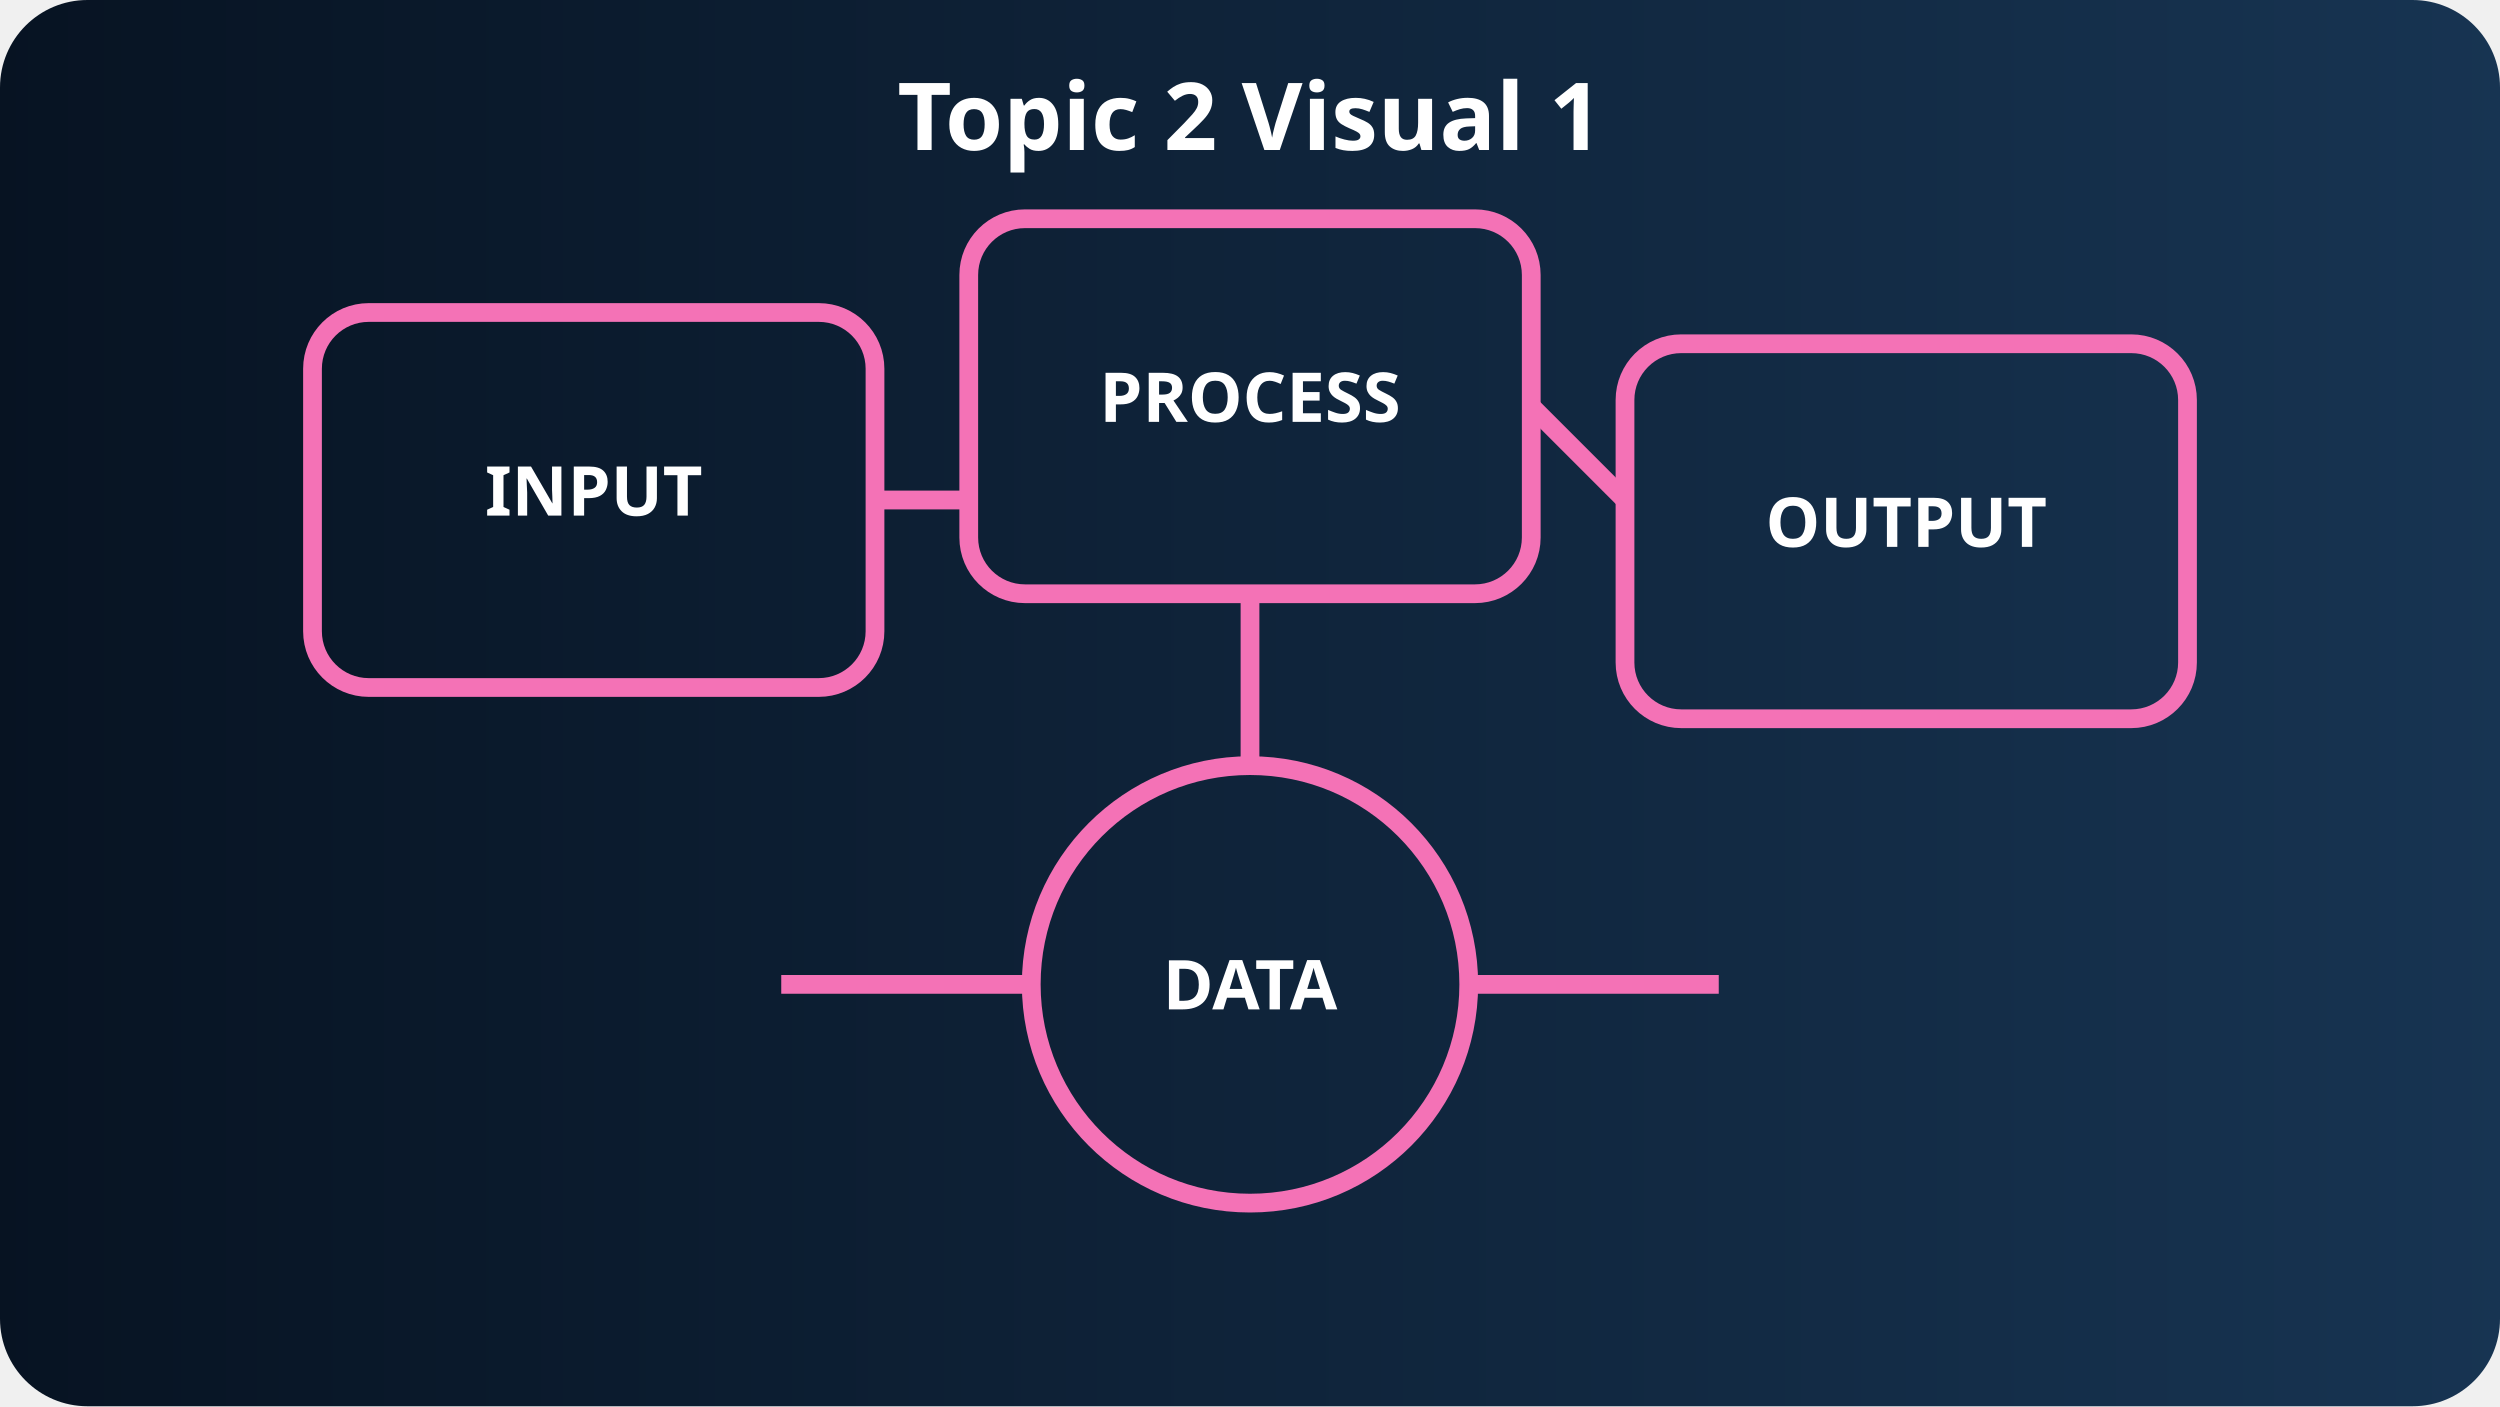
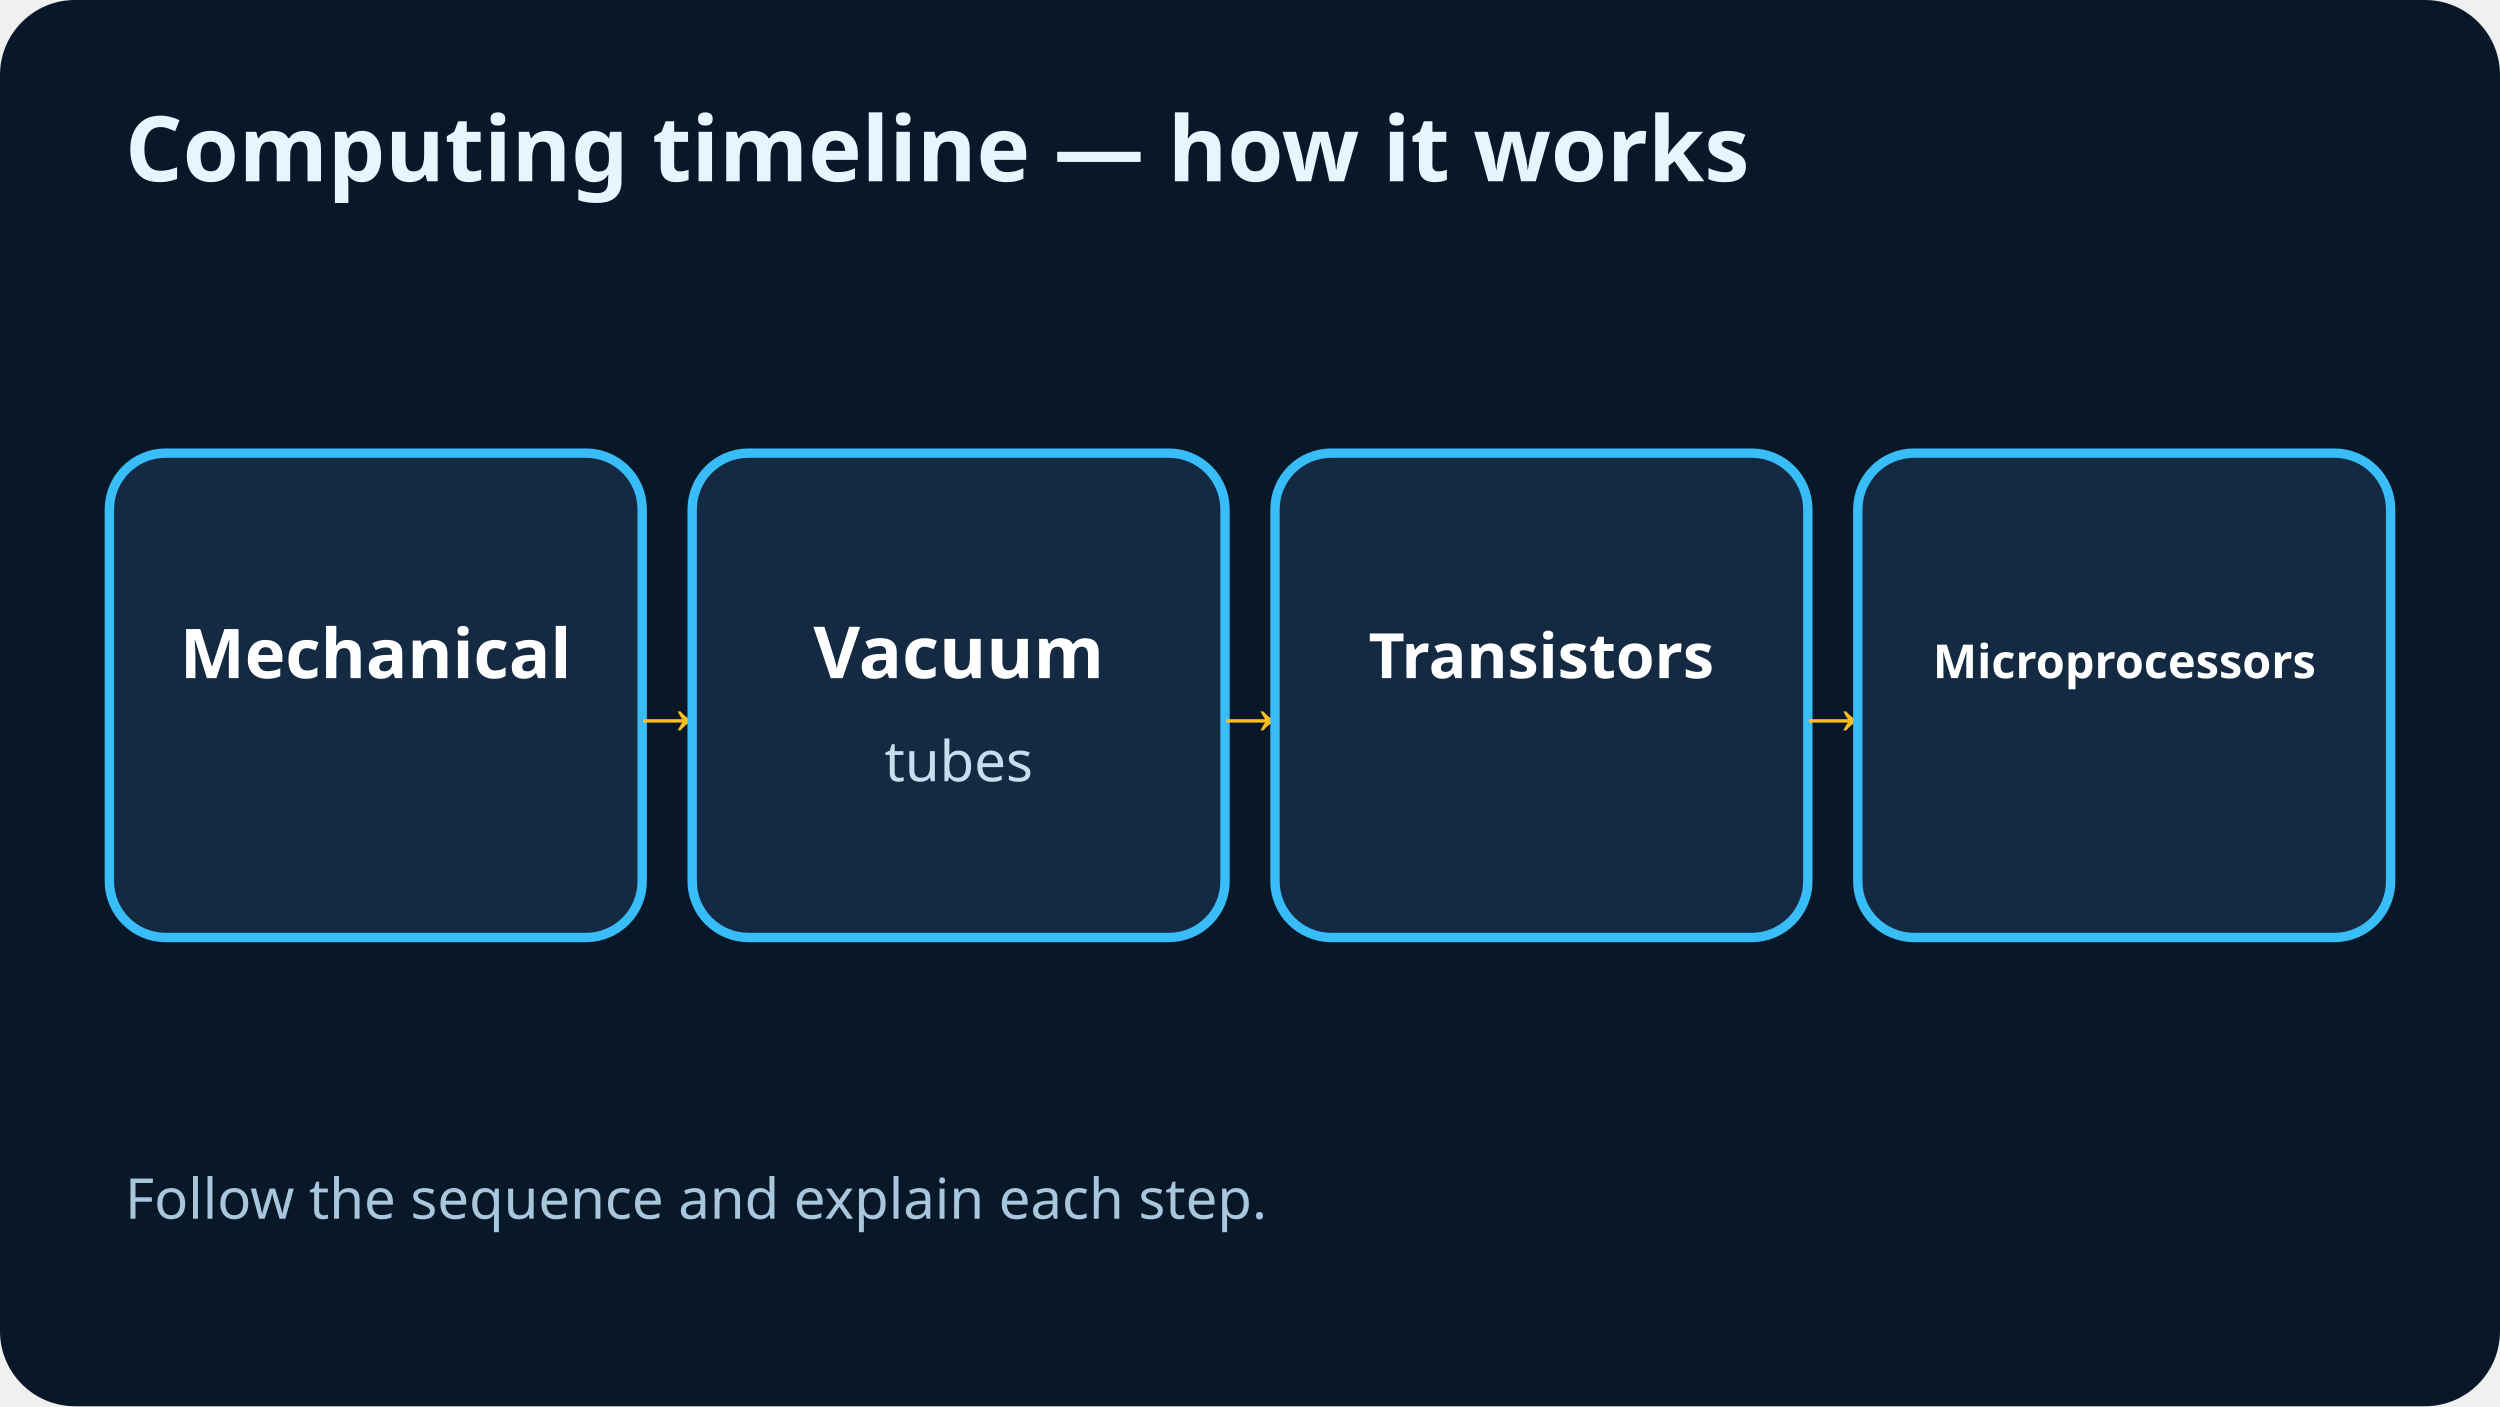
- <svg xmlns="http://www.w3.org/2000/svg" viewBox="0 0 800 450">
-   <defs>
-     <linearGradient id="g" x1="0" x2="1">
-       <stop stop-color="#071322" />
-       <stop offset="1" stop-color="#173452" />
-     </linearGradient>
-   </defs>
-   <rect width="800" height="450" rx="28" fill="url(#g)" />
-   <g fill="none" stroke="#f472b6" stroke-width="6">
-     <rect x="100" y="100" width="180" height="120" rx="18" />
-     <rect x="310" y="70" width="180" height="120" rx="18" />
-     <rect x="520" y="110" width="180" height="120" rx="18" />
-     <path d="M280 160h30M490 130l30 30" />
-     <circle cx="400" cy="315" r="70" />
-     <path d="M400 245v-55M330 315h-80M470 315h80" />
-   </g>
-   <g fill="white" font-family="system-ui" font-weight="800" text-anchor="middle">
-     <text x="400" y="48" font-size="30">Topic 2 Visual 1</text>
-     <text x="190" y="165" font-size="22">INPUT</text>
-     <text x="400" y="135" font-size="22">PROCESS</text>
-     <text x="610" y="175" font-size="22">OUTPUT</text>
-     <text x="400" y="323" font-size="22">DATA</text>
-   </g>
+ <svg xmlns="http://www.w3.org/2000/svg" viewBox="0 0 800 450" role="img" aria-label="Computing timeline diagram">
+   <rect width="800" height="450" rx="24" fill="#091829" />
+   <text x="40" y="58" fill="#e8f5ff" font-size="29" font-family="system-ui" font-weight="bold">Computing timeline — how it works</text>
+   <rect x="35.0" y="145" width="170.5" height="155" rx="18" fill="#132a42" stroke="#39bdf8" stroke-width="3" />
+   <text x="120.2" y="217" text-anchor="middle" fill="white" font-family="system-ui" font-weight="bold" font-size="22">Mechanical</text>
+   <text x="213.5" y="235" text-anchor="middle" fill="#fbbf24" font-size="26">→</text>
+   <rect x="221.5" y="145" width="170.5" height="155" rx="18" fill="#132a42" stroke="#39bdf8" stroke-width="3" />
+   <text x="306.8" y="217" text-anchor="middle" fill="white" font-family="system-ui" font-weight="bold" font-size="23">Vacuum</text>
+   <text x="306.8" y="250" text-anchor="middle" fill="#c8def0" font-family="system-ui" font-size="18">tubes</text>
+   <text x="400.0" y="235" text-anchor="middle" fill="#fbbf24" font-size="26">→</text>
+   <rect x="408.0" y="145" width="170.5" height="155" rx="18" fill="#132a42" stroke="#39bdf8" stroke-width="3" />
+   <text x="493.2" y="217" text-anchor="middle" fill="white" font-family="system-ui" font-weight="bold" font-size="20">Transistors</text>
+   <text x="586.5" y="235" text-anchor="middle" fill="#fbbf24" font-size="26">→</text>
+   <rect x="594.5" y="145" width="170.5" height="155" rx="18" fill="#132a42" stroke="#39bdf8" stroke-width="3" />
+   <text x="679.8" y="217" text-anchor="middle" fill="white" font-family="system-ui" font-weight="bold" font-size="15">Microprocessors</text>
+   <text x="40" y="390" fill="#a8c7dd" font-family="system-ui" font-size="18">Follow the sequence and explain each step.</text>
</svg>
